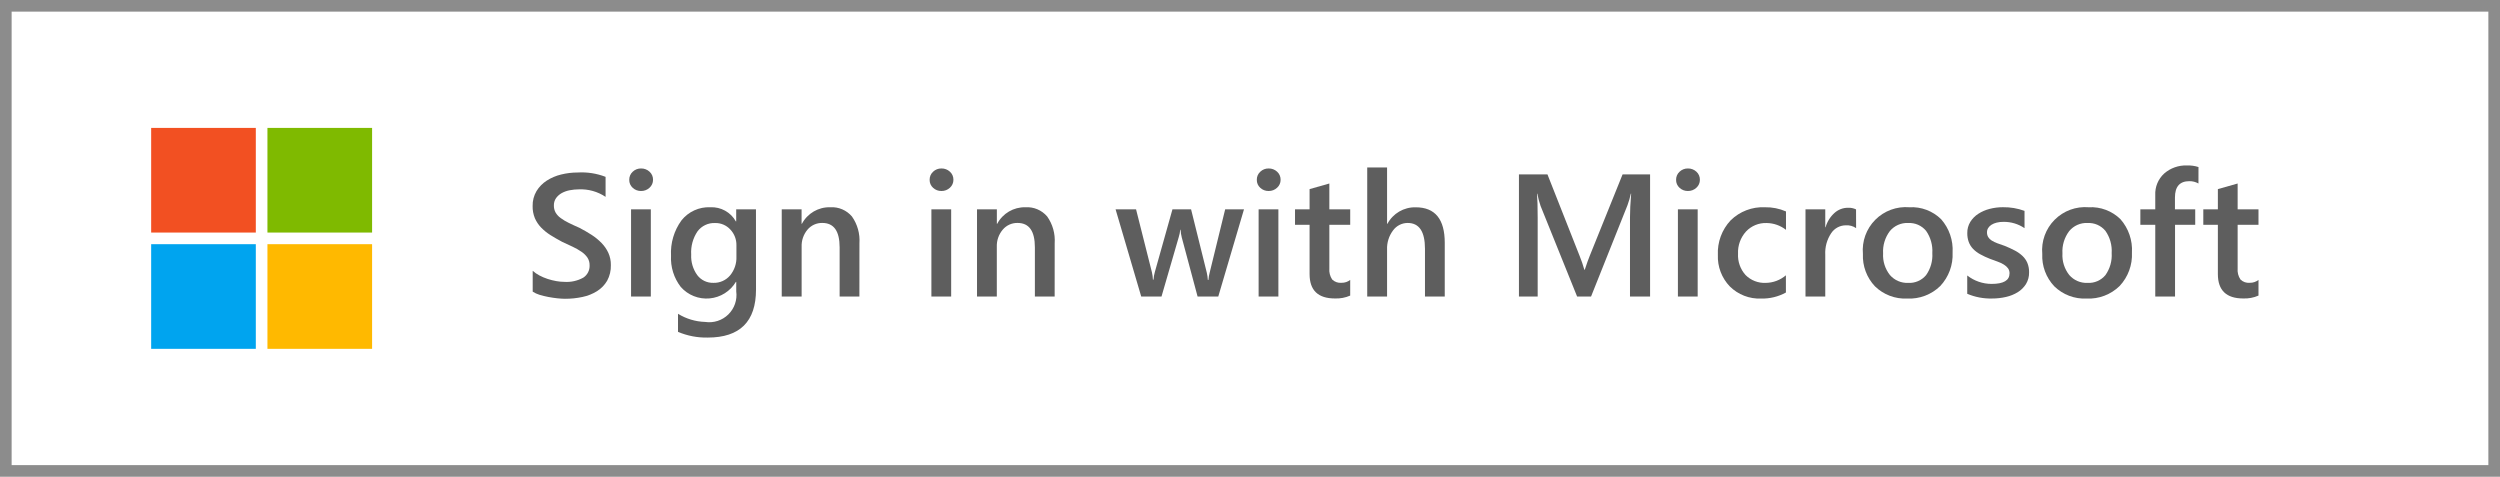
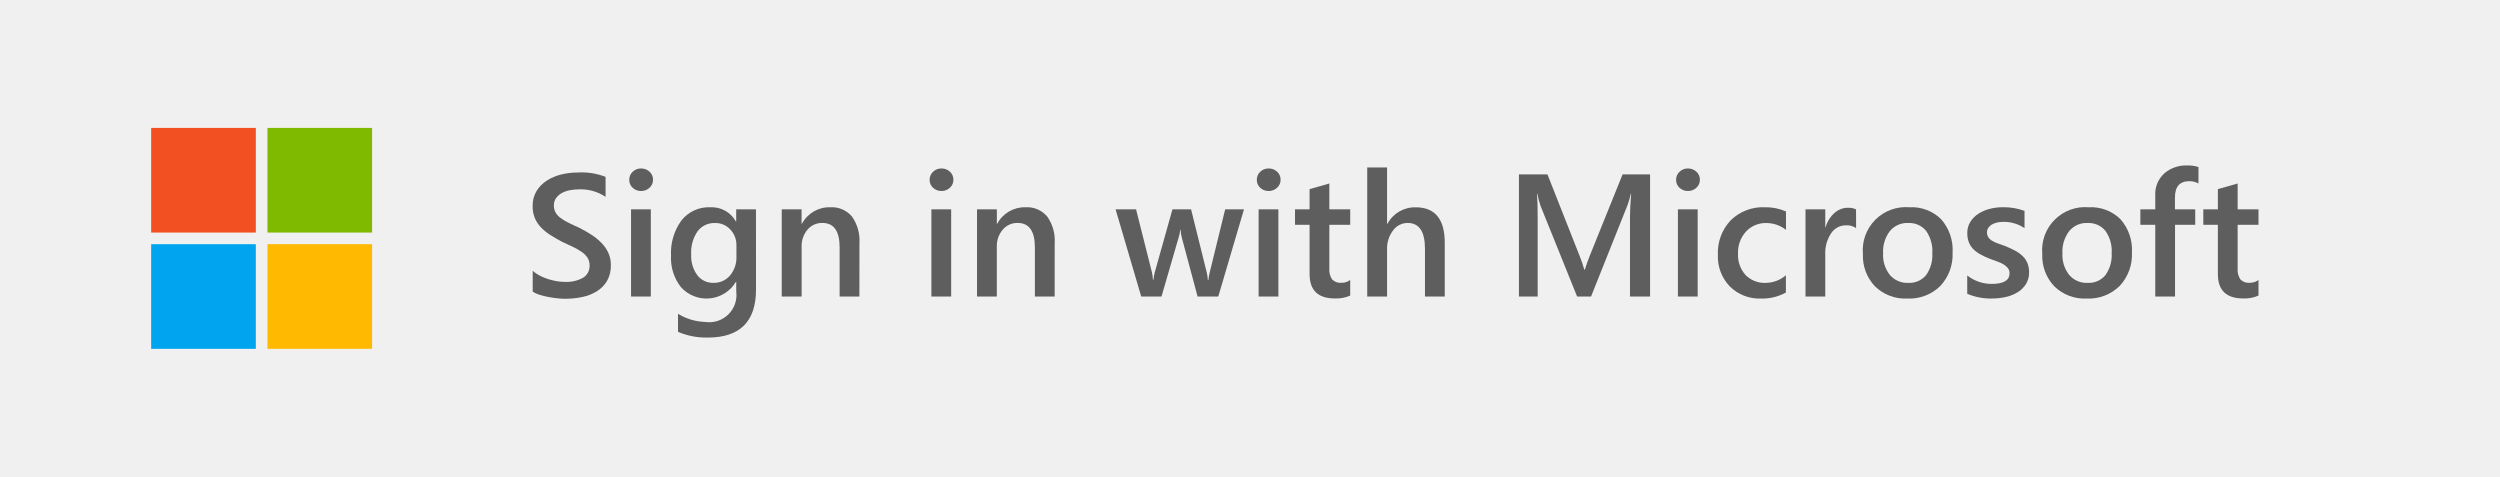
<svg xmlns="http://www.w3.org/2000/svg" width="215" height="41" viewBox="0 0 215 41">
-   <rect width="215" height="41" fill="#fff" />
-   <path d="M214,1V40H1V1H214m1-1H0V41H215V0Z" fill="#8c8c8c" />
+   <rect width="215" height="41" fill="transparent" />
  <path d="M45.812,25.082V23.288a2.849,2.849,0,0,0,.576.4,4.5,4.5,0,0,0,.707.3,5.513,5.513,0,0,0,.747.187,3.965,3.965,0,0,0,.688.065,2.937,2.937,0,0,0,1.637-.365,1.2,1.2,0,0,0,.538-1.062,1.16,1.16,0,0,0-.179-.649,1.928,1.928,0,0,0-.5-.5,5.355,5.355,0,0,0-.757-.435q-.437-.209-.935-.436c-.356-.19-.687-.383-1-.578a4.358,4.358,0,0,1-.8-.648,2.728,2.728,0,0,1-.534-.8,2.6,2.6,0,0,1-.194-1.047,2.416,2.416,0,0,1,.333-1.285,2.811,2.811,0,0,1,.879-.9,4.026,4.026,0,0,1,1.242-.528,5.922,5.922,0,0,1,1.42-.172,5.715,5.715,0,0,1,2.4.374v1.721a3.832,3.832,0,0,0-2.3-.645,4.106,4.106,0,0,0-.773.074,2.348,2.348,0,0,0-.689.241,1.5,1.5,0,0,0-.494.433,1.054,1.054,0,0,0-.19.637,1.211,1.211,0,0,0,.146.608,1.551,1.551,0,0,0,.429.468,4.276,4.276,0,0,0,.688.414c.271.134.584.28.942.436q.547.285,1.036.6a4.881,4.881,0,0,1,.856.7,3.015,3.015,0,0,1,.586.846,2.464,2.464,0,0,1,.217,1.058,2.635,2.635,0,0,1-.322,1.348,2.608,2.608,0,0,1-.868.892,3.82,3.82,0,0,1-1.257.5,6.988,6.988,0,0,1-1.5.155c-.176,0-.392-.014-.649-.04s-.518-.067-.787-.117a7.772,7.772,0,0,1-.761-.187A2.4,2.4,0,0,1,45.812,25.082Z" fill="#5e5e5e" />
  <path d="M55.129,16.426a1.02,1.02,0,0,1-.714-.272.89.89,0,0,1-.3-.688.916.916,0,0,1,.3-.7,1.008,1.008,0,0,1,.714-.278,1.039,1.039,0,0,1,.732.278.909.909,0,0,1,.3.7.9.9,0,0,1-.3.678A1.034,1.034,0,0,1,55.129,16.426Zm.842,9.074h-1.7V18h1.7Z" fill="#5e5e5e" />
  <path d="M65.017,24.9q0,4.131-4.153,4.131a6.187,6.187,0,0,1-2.556-.491V26.986a4.726,4.726,0,0,0,2.337.7,2.342,2.342,0,0,0,2.672-2.628V24.24h-.029a2.947,2.947,0,0,1-4.742.436,4.041,4.041,0,0,1-.838-2.684,4.738,4.738,0,0,1,.9-3.04,3,3,0,0,1,2.476-1.128,2.384,2.384,0,0,1,2.2,1.216h.029V18h1.7Zm-1.684-2.835v-.973a1.91,1.91,0,0,0-.524-1.352A1.718,1.718,0,0,0,61.5,19.18a1.793,1.793,0,0,0-1.512.714,3.217,3.217,0,0,0-.546,2,2.774,2.774,0,0,0,.524,1.769,1.678,1.678,0,0,0,1.387.662,1.805,1.805,0,0,0,1.429-.632A2.391,2.391,0,0,0,63.333,22.064Z" fill="#5e5e5e" />
  <path d="M73.908,25.5h-1.7V21.273q0-2.1-1.486-2.1a1.622,1.622,0,0,0-1.282.582,2.162,2.162,0,0,0-.5,1.469V25.5H67.229V18h1.707v1.245h.029A2.673,2.673,0,0,1,71.4,17.824a2.265,2.265,0,0,1,1.868.795,3.57,3.57,0,0,1,.644,2.3Z" fill="#5e5e5e" />
  <path d="M80.962,16.426a1.02,1.02,0,0,1-.714-.272.89.89,0,0,1-.3-.688.916.916,0,0,1,.3-.7,1.008,1.008,0,0,1,.714-.278,1.039,1.039,0,0,1,.732.278.909.909,0,0,1,.3.7.9.9,0,0,1-.3.678A1.034,1.034,0,0,1,80.962,16.426ZM81.8,25.5H80.1V18h1.7Z" fill="#5e5e5e" />
  <path d="M90.7,25.5H89V21.273q0-2.1-1.486-2.1a1.622,1.622,0,0,0-1.282.582,2.157,2.157,0,0,0-.506,1.469V25.5H84.023V18H85.73v1.245h.03a2.673,2.673,0,0,1,2.431-1.421,2.265,2.265,0,0,1,1.868.795,3.57,3.57,0,0,1,.644,2.3Z" fill="#5e5e5e" />
  <path d="M106.984,18l-2.212,7.5h-1.78l-1.361-5.083a3.215,3.215,0,0,1-.1-.659H101.5a3.069,3.069,0,0,1-.131.644l-1.48,5.1H98.145L95.939,18H97.7l1.363,5.405a3.16,3.16,0,0,1,.087.645H99.2a3.384,3.384,0,0,1,.117-.659L100.832,18h1.6l1.347,5.428a3.732,3.732,0,0,1,.095.644h.052a3.387,3.387,0,0,1,.11-.644L105.365,18Z" fill="#5e5e5e" />
  <path d="M109.1,16.426a1.018,1.018,0,0,1-.714-.272.886.886,0,0,1-.3-.688.912.912,0,0,1,.3-.7,1.006,1.006,0,0,1,.714-.278,1.039,1.039,0,0,1,.732.278.912.912,0,0,1,.3.7.9.9,0,0,1-.3.678A1.034,1.034,0,0,1,109.1,16.426Zm.841,9.074h-1.7V18h1.7Z" fill="#5e5e5e" />
  <path d="M116.117,25.42a2.955,2.955,0,0,1-1.31.248q-2.182,0-2.183-2.094V19.333h-1.253V18h1.253V16.264l1.7-.483V18h1.794v1.333h-1.794v3.75a1.484,1.484,0,0,0,.241.952,1.006,1.006,0,0,0,.807.285,1.167,1.167,0,0,0,.746-.248Z" fill="#5e5e5e" />
  <path d="M124.248,25.5h-1.7V21.4q0-2.226-1.487-2.226a1.556,1.556,0,0,0-1.26.644,2.568,2.568,0,0,0-.513,1.649V25.5h-1.707V14.4h1.707v4.849h.029a2.685,2.685,0,0,1,2.432-1.421q2.5,0,2.5,3.055Z" fill="#5e5e5e" />
  <path d="M141.907,25.5h-1.728V18.7q0-.835.1-2.043h-.029a6.992,6.992,0,0,1-.285.988L136.831,25.5h-1.2l-3.143-7.793a7.236,7.236,0,0,1-.277-1.047h-.029q.057.63.058,2.058V25.5h-1.611V15h2.453l2.762,7a10.884,10.884,0,0,1,.41,1.2h.036c.181-.551.327-.962.44-1.23L139.541,15h2.366Z" fill="#5e5e5e" />
  <path d="M145.158,16.426a1.022,1.022,0,0,1-.714-.272.89.89,0,0,1-.3-.688.916.916,0,0,1,.3-.7,1.009,1.009,0,0,1,.714-.278,1.043,1.043,0,0,1,.733.278.911.911,0,0,1,.3.7.9.9,0,0,1-.3.678A1.038,1.038,0,0,1,145.158,16.426ZM146,25.5h-1.7V18H146Z" fill="#5e5e5e" />
  <path d="M153.589,25.156a4.2,4.2,0,0,1-2.131.52,3.606,3.606,0,0,1-2.695-1.044,3.691,3.691,0,0,1-1.026-2.706,4.07,4.07,0,0,1,1.1-2.978,3.944,3.944,0,0,1,2.948-1.124,4.3,4.3,0,0,1,1.81.36v1.582a2.743,2.743,0,0,0-1.67-.586,2.32,2.32,0,0,0-1.766.728,2.665,2.665,0,0,0-.688,1.908,2.536,2.536,0,0,0,.648,1.838,2.3,2.3,0,0,0,1.739.674,2.716,2.716,0,0,0,1.729-.652Z" fill="#5e5e5e" />
  <path d="M159.625,19.619a1.4,1.4,0,0,0-.887-.242,1.513,1.513,0,0,0-1.259.682,3.04,3.04,0,0,0-.506,1.852V25.5h-1.7V18h1.7v1.545H157a2.606,2.606,0,0,1,.766-1.233,1.724,1.724,0,0,1,1.154-.444,1.432,1.432,0,0,1,.7.14Z" fill="#5e5e5e" />
  <path d="M164.02,25.676a3.719,3.719,0,0,1-2.773-1.051,3.8,3.8,0,0,1-1.036-2.787,3.7,3.7,0,0,1,3.991-4.014,3.6,3.6,0,0,1,2.739,1.033,3.986,3.986,0,0,1,.982,2.864,3.932,3.932,0,0,1-1.059,2.875A3.8,3.8,0,0,1,164.02,25.676Zm.08-6.5a1.938,1.938,0,0,0-1.575.7,2.913,2.913,0,0,0-.579,1.919,2.744,2.744,0,0,0,.586,1.856,1.965,1.965,0,0,0,1.568.678,1.87,1.87,0,0,0,1.542-.666,2.956,2.956,0,0,0,.538-1.9,3,3,0,0,0-.538-1.911A1.858,1.858,0,0,0,164.1,19.18Z" fill="#5e5e5e" />
  <path d="M169.182,25.266V23.691a3.392,3.392,0,0,0,2.1.725q1.539,0,1.538-.908a.714.714,0,0,0-.132-.436,1.241,1.241,0,0,0-.355-.318,2.784,2.784,0,0,0-.527-.25q-.3-.108-.677-.248a7.052,7.052,0,0,1-.832-.389,2.545,2.545,0,0,1-.615-.465,1.745,1.745,0,0,1-.37-.59,2.145,2.145,0,0,1-.125-.769,1.775,1.775,0,0,1,.256-.955,2.223,2.223,0,0,1,.69-.7,3.289,3.289,0,0,1,.98-.425,4.511,4.511,0,0,1,1.136-.143,5.181,5.181,0,0,1,1.86.315v1.487a3.136,3.136,0,0,0-1.816-.542,2.317,2.317,0,0,0-.582.066,1.472,1.472,0,0,0-.443.183.886.886,0,0,0-.286.282.669.669,0,0,0-.1.363.77.77,0,0,0,.1.41.93.93,0,0,0,.3.3,2.654,2.654,0,0,0,.483.234q.282.105.649.23a9.4,9.4,0,0,1,.867.4,2.886,2.886,0,0,1,.656.465,1.806,1.806,0,0,1,.417.6,2.034,2.034,0,0,1,.147.81,1.847,1.847,0,0,1-.264,1,2.205,2.205,0,0,1-.7.7,3.292,3.292,0,0,1-1.015.413,5.222,5.222,0,0,1-1.212.136A5.115,5.115,0,0,1,169.182,25.266Z" fill="#5e5e5e" />
  <path d="M179.443,25.676a3.717,3.717,0,0,1-2.772-1.051,3.793,3.793,0,0,1-1.036-2.787,3.7,3.7,0,0,1,3.991-4.014,3.6,3.6,0,0,1,2.739,1.033,3.986,3.986,0,0,1,.982,2.864,3.932,3.932,0,0,1-1.059,2.875A3.8,3.8,0,0,1,179.443,25.676Zm.08-6.5a1.936,1.936,0,0,0-1.574.7,2.908,2.908,0,0,0-.579,1.919,2.739,2.739,0,0,0,.586,1.856,1.964,1.964,0,0,0,1.567.678,1.868,1.868,0,0,0,1.542-.666,2.95,2.95,0,0,0,.539-1.9,2.99,2.99,0,0,0-.539-1.911A1.857,1.857,0,0,0,179.523,19.18Z" fill="#5e5e5e" />
  <path d="M189.067,15.781a1.533,1.533,0,0,0-.784-.2q-1.237,0-1.237,1.4V18h1.743v1.333h-1.736V25.5h-1.7V19.333h-1.282V18h1.282V16.784a2.362,2.362,0,0,1,.777-1.871,2.82,2.82,0,0,1,1.94-.684,2.879,2.879,0,0,1,1,.138Z" fill="#5e5e5e" />
  <path d="M194.23,25.42a2.955,2.955,0,0,1-1.31.248q-2.182,0-2.183-2.094V19.333h-1.253V18h1.253V16.264l1.7-.483V18h1.793v1.333h-1.793v3.75a1.484,1.484,0,0,0,.241.952,1,1,0,0,0,.806.285,1.165,1.165,0,0,0,.746-.248Z" fill="#5e5e5e" />
  <rect x="13" y="11" width="9" height="9" fill="#f25022" />
  <rect x="13" y="21" width="9" height="9" fill="#00a4ef" />
  <rect x="23" y="11" width="9" height="9" fill="#7fba00" />
  <rect x="23" y="21" width="9" height="9" fill="#ffb900" />
</svg>
